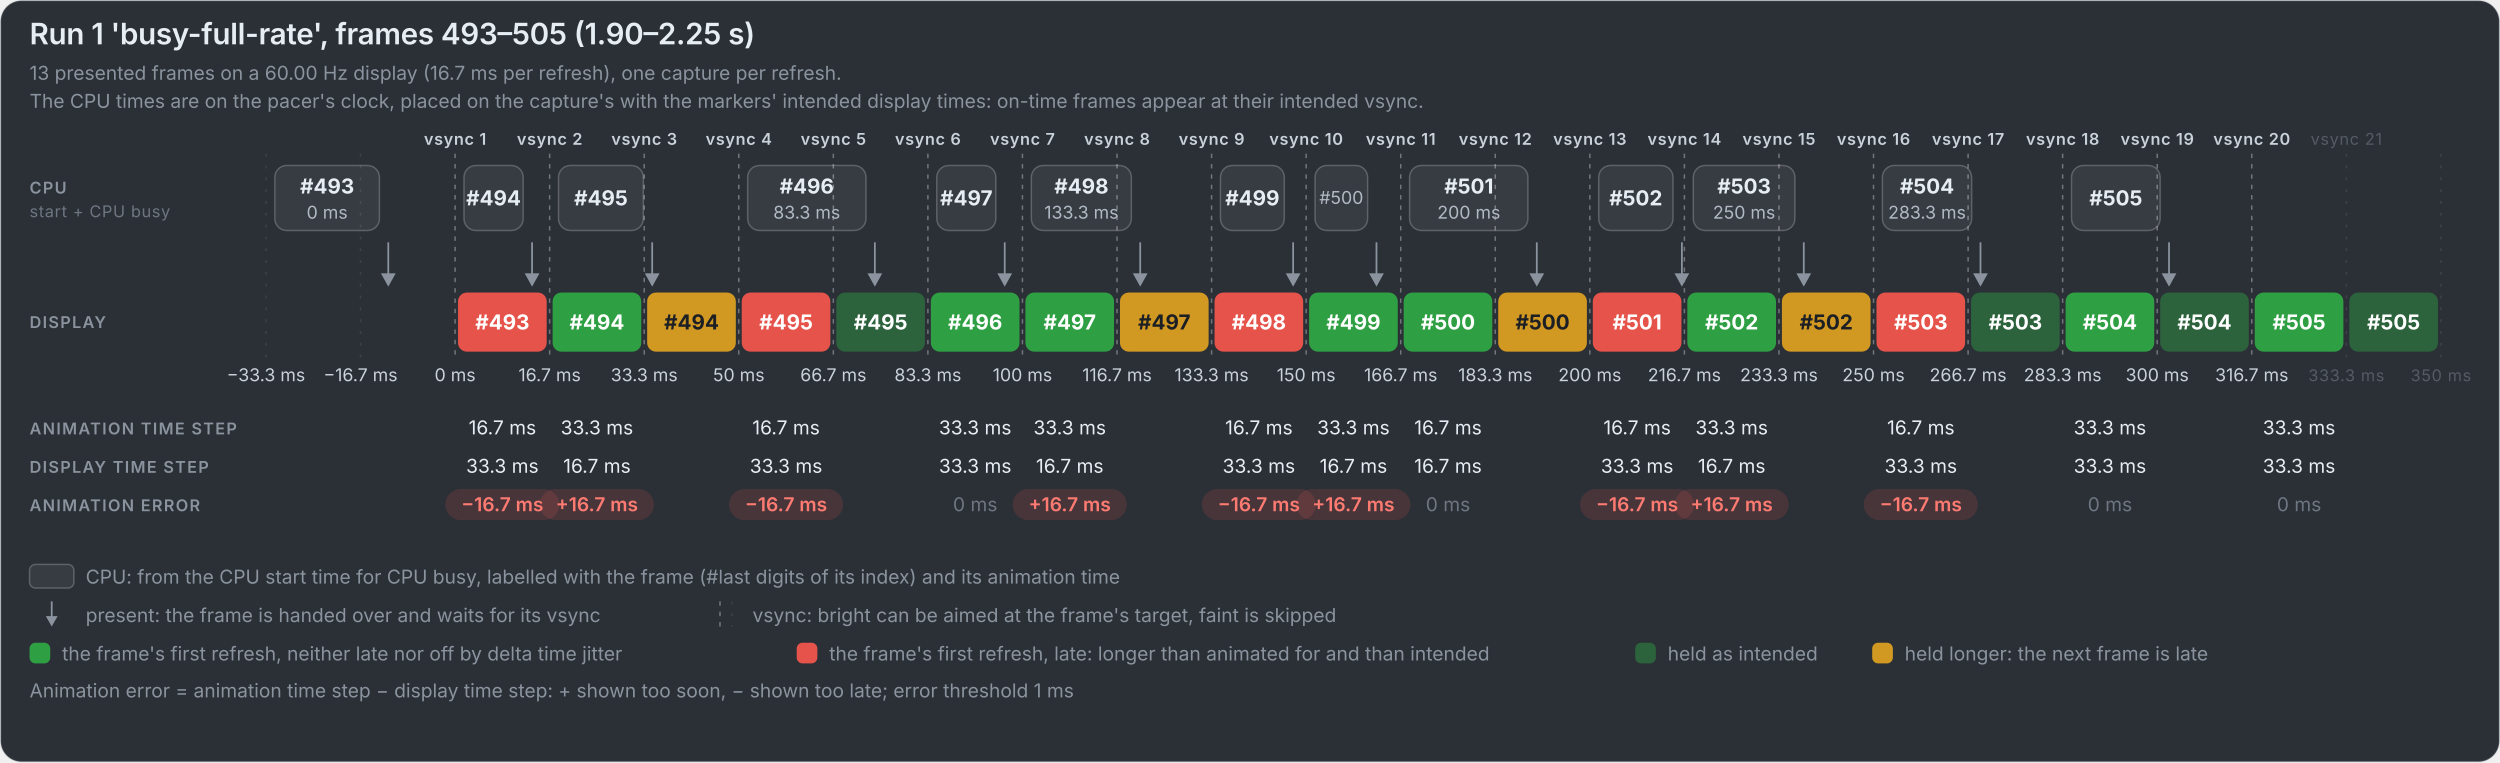
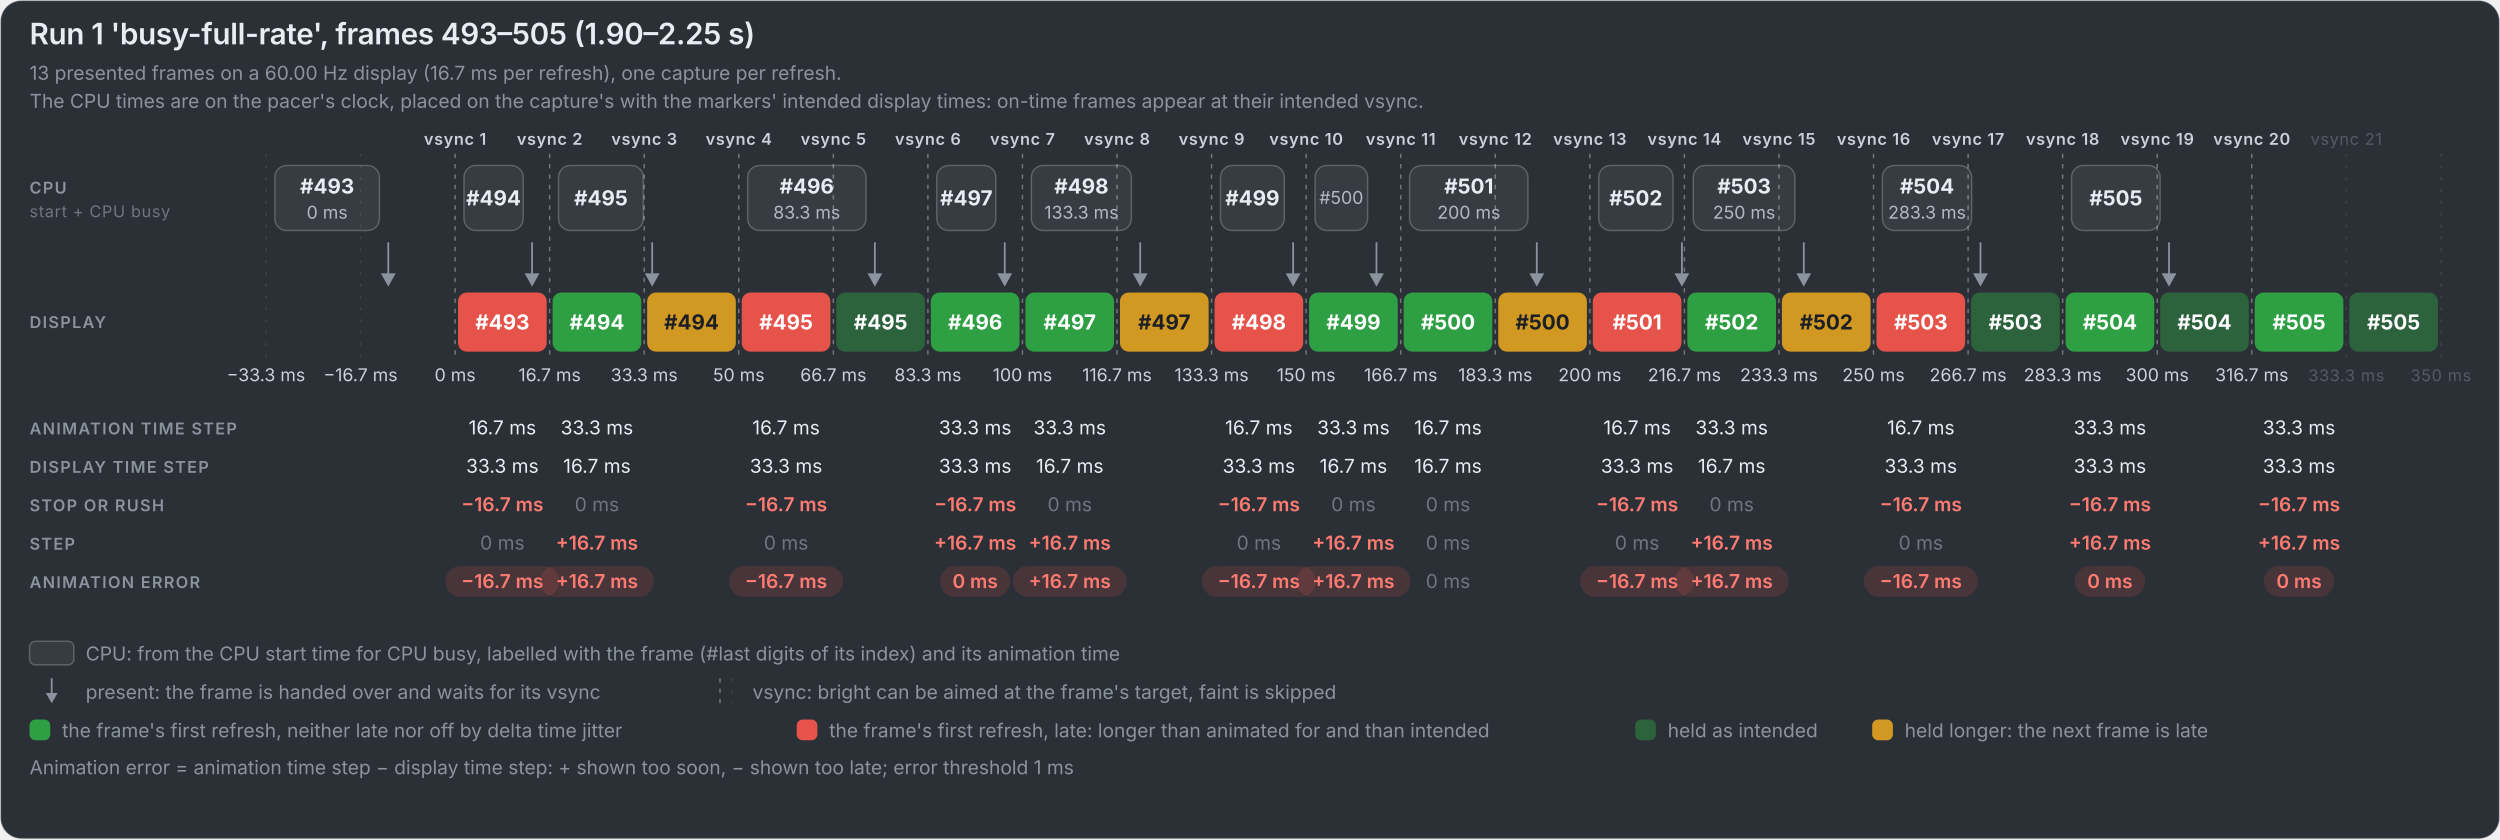
- <svg xmlns="http://www.w3.org/2000/svg" width="1692" height="516" viewBox="0 0 1692 516" role="img" aria-label="Run 1  'busy-full-rate', frames 493–505 (1.90–2.25 s)">
+ <svg xmlns="http://www.w3.org/2000/svg" width="1692" height="568" viewBox="0 0 1692 568" role="img" aria-label="Run 1  'busy-full-rate', frames 493–505 (1.90–2.25 s)">
  <style>
  text { font-family: "Segoe UI Variable Text", "Segoe UI", Inter, system-ui, -apple-system, "Helvetica Neue", Arial, sans-serif;
         font-size: 13px; fill: #e6edf3; font-variant-numeric: tabular-nums; }
  .card { fill: #1f242b; fill-opacity: 0.94; stroke: #8b949e; stroke-opacity: 0.25; stroke-width: 1; }
  .title { font-size: 20px; font-weight: 600; letter-spacing: -0.01em; }
  .sub { fill: #8b949e; }
  .label { font-size: 11px; font-weight: 600; letter-spacing: 0.08em; fill: #8b949e; }
  .vsync-n { font-size: 11px; fill: #6e7681; letter-spacing: 0.04em; }
  .axis { font-size: 12px; fill: #c9d1d9; }
  .vsync { stroke: #ffffff; stroke-opacity: 0.34; stroke-width: 1; stroke-dasharray: 3 4; }
  .vsync-skip { stroke: #ffffff; stroke-opacity: 0.09; stroke-width: 1; stroke-dasharray: 2 6; }
  .vsync-target { font-size: 11px; font-weight: 600; fill: #c9d1d9; letter-spacing: 0.04em; }
  .vsync-n-skip { font-size: 11px; fill: #545b64; letter-spacing: 0.04em; }
  .box { fill: #ffffff; fill-opacity: 0.06; stroke: #ffffff; stroke-opacity: 0.22; stroke-width: 1; }
  .frame { font-size: 14px; font-weight: 700; }
  .box-time { fill: #b1bac4; font-size: 12px; }
  .arrow { stroke: #8b949e; stroke-width: 1.2; }
  .arrowhead { fill: #8b949e; }
  .ok { fill: #2ea043; }
  .hold { fill: #2ea043; fill-opacity: 0.45; }
  .again { fill: #d29922; }
  .off { fill: #e5534b; }
  .off-jitter { fill: #e3b341; }
  .cell-text { font-size: 14px; font-weight: 700; fill: #ffffff; }
  .dark-text { fill: #1c1f24; }
  .zero { fill: #6e7681; }
  .err { fill: #ff7b72; font-weight: 600; }
  .err-pill { fill: #e5534b; fill-opacity: 0.16; }
  .err-jitter { fill: #e3b341; font-weight: 600; }
  .err-pill-jitter { fill: #e3b341; fill-opacity: 0.16; }
  .neutral { fill: #3d444d; }
  .lane { font-size: 15px; font-weight: 600; }
  .same { fill: #7ee787; font-weight: 600; }

  .tile { fill: #ffffff; fill-opacity: 0.05; stroke: #ffffff; stroke-opacity: 0.12; stroke-width: 1; }
  .tile-value { font-size: 20px; font-weight: 600; }
  .grid { stroke: #ffffff; stroke-opacity: 0.1; stroke-width: 1; }
  .zero-line { stroke: #ffffff; stroke-opacity: 0.45; stroke-width: 1; }
  .bar { fill: #e5534b; }
  .display-line { stroke: #2ea043; stroke-width: 2; fill: none; }
  .step-line { stroke: #58a6ff; stroke-width: 1.2; fill: none; stroke-linejoin: round; }
  .strip-a { fill: #6e7681; }
  .strip-b { fill: #adbac7; }
  .average-line { stroke: #d29922; stroke-width: 1.5; stroke-dasharray: 6 4; }
  .average-text { fill: #d29922; font-size: 12px; }

  .band { fill: #ffffff; fill-opacity: 0.06; }
  .error-refresh { stroke: #d29922; stroke-opacity: 0.8; stroke-width: 1; stroke-dasharray: 3 4; }
  .error-refresh-text { font-size: 11px; fill: #d29922; letter-spacing: 0.04em; }
  .held { stroke: #2ea043; stroke-width: 2.5; fill: none; }
  .held-late { stroke: #e5534b; stroke-width: 2.5; fill: none; }
  .bar-range { fill: #e5534b; fill-opacity: 0.3; }
  .static-band { fill: #a371f7; fill-opacity: 0.14; }
  .invalid-band { fill: #8b949e; fill-opacity: 0.16; }
  .invalid-hatch { stroke: #8b949e; stroke-opacity: 0.4; stroke-width: 1; fill: none; }
  .invalid-text { font-size: 11px; fill: #adbac7; letter-spacing: 0.04em; }
  .older-band { fill: #db61a2; fill-opacity: 0.22; }
  .older-text { font-size: 11px; fill: #db61a2; letter-spacing: 0.04em; }
+   .cell-note { font-size: 10px; font-weight: 600; fill: #1c1f24; }
  .static-text { font-size: 11px; fill: #a371f7; letter-spacing: 0.04em; }
  .strip-static-a { fill: #a371f7; fill-opacity: 0.55; }
  .strip-static-b { fill: #a371f7; fill-opacity: 0.85; }
  .held-older { stroke: #db61a2; stroke-width: 2.5; fill: none; }
  .held-dropped { stroke: #f0883e; stroke-width: 2.5; fill: none; }
  .held-failed { stroke: #c69c6d; stroke-width: 2.5; fill: none; }
  .held-unknown { stroke: #768390; stroke-width: 2.5; stroke-dasharray: 4 3; fill: none; }
  .held-range-older { fill: #db61a2; fill-opacity: 0.3; }
  .held-range-dropped { fill: #f0883e; fill-opacity: 0.3; }
  .held-range-failed { fill: #c69c6d; fill-opacity: 0.3; }
  .held-range-unknown { fill: #768390; fill-opacity: 0.3; }
  .held-fill-older { fill: #db61a2; }
  .held-fill-dropped { fill: #f0883e; }
  .held-fill-failed { fill: #c69c6d; }
  .held-fill-unknown { fill: #768390; }
  .strip-older { fill: #db61a2; }
  .strip-dropped { fill: #f0883e; }
  .strip-failed { fill: #c69c6d; }
  .key-pink { fill: #db61a2; }
  .key-orange { fill: #f0883e; }
  .key-tan { fill: #c69c6d; }
  .key-unknown { fill: #768390; }
  .key-faint { fill: #ffffff; fill-opacity: 0.3; }
  .key-amber { fill: #d29922; }
  .key-green { fill: #2ea043; }
  .key-red { fill: #e5534b; }
  .key-blue { fill: #58a6ff; }
  .key-blue-faint { fill: #58a6ff; fill-opacity: 0.45; }
  .key-violet-a { fill: #a371f7; fill-opacity: 0.55; }
  .key-violet-b { fill: #a371f7; fill-opacity: 0.85; }
  .key-grey { fill: #3d444d; }
  .held-fill { fill: #2ea043; }
  .held-fill-late { fill: #e5534b; }
  .held-range { fill: #2ea043; fill-opacity: 0.3; }
  .held-range-late { fill: #e5534b; fill-opacity: 0.3; }
  .riser { stroke: #ffffff; stroke-opacity: 0.3; stroke-width: 1; fill: none; }
  .late-line { stroke: #e5534b; stroke-width: 1.5; fill: none; stroke-linejoin: round; }
  .late-line-adapted { stroke: #d29922; stroke-width: 1.5; fill: none; stroke-linejoin: round; }
  .late-line-none { stroke: #2ea043; stroke-width: 1.5; fill: none; stroke-linejoin: round; }
  .frametime { stroke: #58a6ff; stroke-width: 2.5; fill: none; }
  .frametime-range { fill: #58a6ff; fill-opacity: 0.3; }
  .step-range { fill: #58a6ff; fill-opacity: 0.25; }
  .frametime-fill { fill: #58a6ff; }
  .cpu-busy { fill: #58a6ff; fill-opacity: 0.22; }
  .strip-late { fill: #e5534b; }
  .bar-jitter { fill: #e3b341; }
  .bar-range-jitter { fill: #e3b341; fill-opacity: 0.3; }
  .strip-jitter { fill: #e3b341; }
  .key-jitter { fill: #e3b341; }
  .hist-bar { fill: #58a6ff; }
  .curve { stroke: #58a6ff; stroke-width: 2; fill: none; stroke-linejoin: round; }
  .clip-mark { fill: #e5534b; }
  .clip-text { font-size: 11px; fill: #e6edf3; }
  .warn { fill: #d29922; }
  .warn-band { fill: #d29922; fill-opacity: 0.1; stroke: #d29922; stroke-opacity: 0.9; stroke-width: 1.5; }
  .pacing-band { fill-opacity: 0.03; }
  .warn-label { font-size: 13px; font-weight: 700; letter-spacing: 0.08em; fill: #d29922; }
  .warn-title { font-size: 14px; font-weight: 600; }
  .warn-text { fill: #e6edf3; }
  .event-track { fill: #ffffff; fill-opacity: 0.05; }
  .event-dropped { fill: #f0883e; }
  .event-failed { fill: #c69c6d; }
  .event-older { fill: #db61a2; }
  .event-torn { fill: #39c5cf; }
  .event-gap { fill: #768390; }
  .event-undecoded { fill: #545d68; }
  .key-cyan { fill: #39c5cf; }
  .key-undecoded { fill: #545d68; }
  .ref-target { stroke: #adbac7; stroke-width: 1.5; stroke-dasharray: 5 4; fill: none; }
  .ref-preferred { stroke: #d29922; stroke-width: 1.5; stroke-dasharray: 5 4; fill: none; }
  .key-light { fill: #adbac7; }
</style>
-   <rect class="card" x="0.5" y="0.5" width="1691" height="515" rx="14" />
+   <rect class="card" x="0.5" y="0.5" width="1691" height="567" rx="14" />
  <text x="20.0" y="30.0" text-anchor="start" class="title">Run 1  'busy-full-rate', frames 493–505 (1.90–2.25 s)</text>
  <text x="20.0" y="54.0" text-anchor="start" class="sub">13 presented frames on a 60.00 Hz display (16.7 ms per refresh), one capture per refresh.</text>
  <text x="20.0" y="73.0" text-anchor="start" class="sub">The CPU times are on the pacer's clock, placed on the capture's with the markers' intended display times: on-time frames appear at their intended vsync.</text>
  <g transform="translate(0 0)">
    <line class="vsync-skip" x1="180.0" y1="104" x2="180.0" y2="243.0" />
    <text x="180.0" y="258.0" text-anchor="middle" class="axis">−33.3 ms</text>
    <line class="vsync-skip" x1="244.0" y1="104" x2="244.0" y2="243.0" />
    <text x="244.0" y="258.0" text-anchor="middle" class="axis">−16.7 ms</text>
    <line class="vsync" x1="308.0" y1="104" x2="308.0" y2="243.0" />
    <text x="308.0" y="258.0" text-anchor="middle" class="axis">0 ms</text>
    <text x="308.0" y="98.0" text-anchor="middle" class="vsync-target">vsync 1</text>
    <line class="vsync" x1="372.0" y1="104" x2="372.0" y2="243.0" />
    <text x="372.0" y="258.0" text-anchor="middle" class="axis">16.7 ms</text>
    <text x="372.0" y="98.0" text-anchor="middle" class="vsync-target">vsync 2</text>
    <line class="vsync" x1="436.0" y1="104" x2="436.0" y2="243.0" />
    <text x="436.0" y="258.0" text-anchor="middle" class="axis">33.3 ms</text>
    <text x="436.0" y="98.0" text-anchor="middle" class="vsync-target">vsync 3</text>
    <line class="vsync" x1="500.0" y1="104" x2="500.0" y2="243.0" />
    <text x="500.0" y="258.0" text-anchor="middle" class="axis">50 ms</text>
    <text x="500.0" y="98.0" text-anchor="middle" class="vsync-target">vsync 4</text>
    <line class="vsync" x1="564.0" y1="104" x2="564.0" y2="243.0" />
    <text x="564.0" y="258.0" text-anchor="middle" class="axis">66.7 ms</text>
    <text x="564.0" y="98.0" text-anchor="middle" class="vsync-target">vsync 5</text>
    <line class="vsync" x1="628.0" y1="104" x2="628.0" y2="243.0" />
    <text x="628.0" y="258.0" text-anchor="middle" class="axis">83.3 ms</text>
    <text x="628.0" y="98.0" text-anchor="middle" class="vsync-target">vsync 6</text>
    <line class="vsync" x1="692.0" y1="104" x2="692.0" y2="243.0" />
    <text x="692.0" y="258.0" text-anchor="middle" class="axis">100 ms</text>
    <text x="692.0" y="98.0" text-anchor="middle" class="vsync-target">vsync 7</text>
    <line class="vsync" x1="756.0" y1="104" x2="756.0" y2="243.0" />
    <text x="756.0" y="258.0" text-anchor="middle" class="axis">116.7 ms</text>
    <text x="756.0" y="98.0" text-anchor="middle" class="vsync-target">vsync 8</text>
    <line class="vsync" x1="820.0" y1="104" x2="820.0" y2="243.0" />
    <text x="820.0" y="258.0" text-anchor="middle" class="axis">133.3 ms</text>
    <text x="820.0" y="98.0" text-anchor="middle" class="vsync-target">vsync 9</text>
    <line class="vsync" x1="884.0" y1="104" x2="884.0" y2="243.0" />
    <text x="884.0" y="258.0" text-anchor="middle" class="axis">150 ms</text>
    <text x="884.0" y="98.0" text-anchor="middle" class="vsync-target">vsync 10</text>
    <line class="vsync" x1="948.0" y1="104" x2="948.0" y2="243.0" />
    <text x="948.0" y="258.0" text-anchor="middle" class="axis">166.7 ms</text>
    <text x="948.0" y="98.0" text-anchor="middle" class="vsync-target">vsync 11</text>
    <line class="vsync" x1="1012.0" y1="104" x2="1012.0" y2="243.0" />
    <text x="1012.0" y="258.0" text-anchor="middle" class="axis">183.3 ms</text>
    <text x="1012.0" y="98.0" text-anchor="middle" class="vsync-target">vsync 12</text>
    <line class="vsync" x1="1076.0" y1="104" x2="1076.0" y2="243.0" />
    <text x="1076.0" y="258.0" text-anchor="middle" class="axis">200 ms</text>
    <text x="1076.0" y="98.0" text-anchor="middle" class="vsync-target">vsync 13</text>
    <line class="vsync" x1="1140.0" y1="104" x2="1140.0" y2="243.0" />
    <text x="1140.0" y="258.0" text-anchor="middle" class="axis">216.7 ms</text>
    <text x="1140.0" y="98.0" text-anchor="middle" class="vsync-target">vsync 14</text>
    <line class="vsync" x1="1204.0" y1="104" x2="1204.0" y2="243.0" />
    <text x="1204.0" y="258.0" text-anchor="middle" class="axis">233.3 ms</text>
    <text x="1204.0" y="98.0" text-anchor="middle" class="vsync-target">vsync 15</text>
    <line class="vsync" x1="1268.0" y1="104" x2="1268.0" y2="243.0" />
    <text x="1268.0" y="258.0" text-anchor="middle" class="axis">250 ms</text>
    <text x="1268.0" y="98.0" text-anchor="middle" class="vsync-target">vsync 16</text>
    <line class="vsync" x1="1332.0" y1="104" x2="1332.0" y2="243.0" />
    <text x="1332.0" y="258.0" text-anchor="middle" class="axis">266.7 ms</text>
    <text x="1332.0" y="98.0" text-anchor="middle" class="vsync-target">vsync 17</text>
    <line class="vsync" x1="1396.0" y1="104" x2="1396.0" y2="243.0" />
    <text x="1396.0" y="258.0" text-anchor="middle" class="axis">283.3 ms</text>
    <text x="1396.0" y="98.0" text-anchor="middle" class="vsync-target">vsync 18</text>
    <line class="vsync" x1="1460.0" y1="104" x2="1460.0" y2="243.0" />
    <text x="1460.0" y="258.0" text-anchor="middle" class="axis">300 ms</text>
    <text x="1460.0" y="98.0" text-anchor="middle" class="vsync-target">vsync 19</text>
    <line class="vsync" x1="1524.0" y1="104" x2="1524.0" y2="243.0" />
    <text x="1524.0" y="258.0" text-anchor="middle" class="axis">316.7 ms</text>
    <text x="1524.0" y="98.0" text-anchor="middle" class="vsync-target">vsync 20</text>
    <line class="vsync-skip" x1="1588.0" y1="104" x2="1588.0" y2="243.0" />
    <text x="1588.0" y="258.0" text-anchor="middle" class="vsync-n-skip">333.3 ms</text>
    <text x="1588.0" y="98.0" text-anchor="middle" class="vsync-n-skip">vsync 21</text>
    <line class="vsync-skip" x1="1652.0" y1="104" x2="1652.0" y2="243.0" />
    <text x="1652.0" y="258.0" text-anchor="middle" class="vsync-n-skip">350 ms</text>
    <text x="20.0" y="131.0" text-anchor="start" class="label">CPU</text>
    <text x="20.0" y="147.0" text-anchor="start" class="vsync-n">start + CPU busy</text>
    <text x="20.0" y="222.0" text-anchor="start" class="label">DISPLAY</text>
    <text x="20.0" y="294.0" text-anchor="start" class="label">ANIMATION TIME STEP</text>
    <text x="20.0" y="320.0" text-anchor="start" class="label">DISPLAY TIME STEP</text>
-     <text x="20.0" y="346.0" text-anchor="start" class="label">ANIMATION ERROR</text>
+     <text x="20.0" y="346.0" text-anchor="start" class="label">STOP OR RUSH</text>
+     <text x="20.0" y="372.0" text-anchor="start" class="label">STEP</text>
+     <text x="20.0" y="398.0" text-anchor="start" class="label">ANIMATION ERROR</text>
    <rect class="box" x="186.0" y="112.0" width="70.8" height="44" rx="8" />
    <text x="221.4" y="131.0" text-anchor="middle" class="frame">#493</text>
    <text x="221.4" y="148.0" text-anchor="middle" class="box-time">0 ms</text>
    <line class="arrow" x1="262.8" y1="164.0" x2="262.8" y2="186.0" />
    <path class="arrowhead" d="M257.8,185.0 L267.8,185.0 L262.8,194.0 z" />
    <rect class="box" x="314.0" y="112.0" width="40.1" height="44" rx="8" />
    <text x="334.0" y="139.0" text-anchor="middle" class="frame">#494</text>
    <line class="arrow" x1="360.1" y1="164.0" x2="360.1" y2="186.0" />
    <path class="arrowhead" d="M355.1,185.0 L365.1,185.0 L360.1,194.0 z" />
    <rect class="box" x="378.0" y="112.0" width="57.4" height="44" rx="8" />
    <text x="406.7" y="139.0" text-anchor="middle" class="frame">#495</text>
    <line class="arrow" x1="441.4" y1="164.0" x2="441.4" y2="186.0" />
    <path class="arrowhead" d="M436.4,185.0 L446.4,185.0 L441.4,194.0 z" />
    <rect class="box" x="506.0" y="112.0" width="80.1" height="44" rx="8" />
    <text x="546.0" y="131.0" text-anchor="middle" class="frame">#496</text>
    <text x="546.0" y="148.0" text-anchor="middle" class="box-time">83.3 ms</text>
    <line class="arrow" x1="592.1" y1="164.0" x2="592.1" y2="186.0" />
    <path class="arrowhead" d="M587.1,185.0 L597.1,185.0 L592.1,194.0 z" />
    <rect class="box" x="634.0" y="112.0" width="40.0" height="44" rx="8" />
    <text x="654.0" y="139.0" text-anchor="middle" class="frame">#497</text>
    <line class="arrow" x1="680.0" y1="164.0" x2="680.0" y2="186.0" />
    <path class="arrowhead" d="M675.0,185.0 L685.0,185.0 L680.0,194.0 z" />
    <rect class="box" x="698.0" y="112.0" width="67.7" height="44" rx="8" />
    <text x="731.9" y="131.0" text-anchor="middle" class="frame">#498</text>
    <text x="731.9" y="148.0" text-anchor="middle" class="box-time">133.3 ms</text>
    <line class="arrow" x1="771.7" y1="164.0" x2="771.7" y2="186.0" />
    <path class="arrowhead" d="M766.7,185.0 L776.7,185.0 L771.7,194.0 z" />
    <rect class="box" x="826.0" y="112.0" width="43.2" height="44" rx="8" />
    <text x="847.6" y="139.0" text-anchor="middle" class="frame">#499</text>
    <line class="arrow" x1="875.2" y1="164.0" x2="875.2" y2="186.0" />
    <path class="arrowhead" d="M870.2,185.0 L880.2,185.0 L875.2,194.0 z" />
    <rect class="box" x="890.0" y="112.0" width="35.6" height="44" rx="8" />
    <text x="907.8" y="138.0" text-anchor="middle" class="box-time">#500</text>
    <line class="arrow" x1="931.6" y1="164.0" x2="931.6" y2="186.0" />
    <path class="arrowhead" d="M926.6,185.0 L936.6,185.0 L931.6,194.0 z" />
    <rect class="box" x="954.0" y="112.0" width="80.1" height="44" rx="8" />
    <text x="994.1" y="131.0" text-anchor="middle" class="frame">#501</text>
    <text x="994.1" y="148.0" text-anchor="middle" class="box-time">200 ms</text>
    <line class="arrow" x1="1040.1" y1="164.0" x2="1040.1" y2="186.0" />
    <path class="arrowhead" d="M1035.1,185.0 L1045.1,185.0 L1040.1,194.0 z" />
    <rect class="box" x="1082.0" y="112.0" width="50.3" height="44" rx="8" />
    <text x="1107.1" y="139.0" text-anchor="middle" class="frame">#502</text>
    <line class="arrow" x1="1138.3" y1="164.0" x2="1138.3" y2="186.0" />
    <path class="arrowhead" d="M1133.3,185.0 L1143.3,185.0 L1138.3,194.0 z" />
    <rect class="box" x="1146.0" y="112.0" width="68.8" height="44" rx="8" />
    <text x="1180.4" y="131.0" text-anchor="middle" class="frame">#503</text>
    <text x="1180.4" y="148.0" text-anchor="middle" class="box-time">250 ms</text>
    <line class="arrow" x1="1220.8" y1="164.0" x2="1220.8" y2="186.0" />
    <path class="arrowhead" d="M1215.8,185.0 L1225.8,185.0 L1220.8,194.0 z" />
    <rect class="box" x="1274.0" y="112.0" width="60.4" height="44" rx="8" />
    <text x="1304.2" y="131.0" text-anchor="middle" class="frame">#504</text>
    <text x="1304.2" y="148.0" text-anchor="middle" class="box-time">283.3 ms</text>
    <line class="arrow" x1="1340.4" y1="164.0" x2="1340.4" y2="186.0" />
    <path class="arrowhead" d="M1335.4,185.0 L1345.4,185.0 L1340.4,194.0 z" />
    <rect class="box" x="1402.0" y="112.0" width="60.0" height="44" rx="8" />
    <text x="1432.0" y="139.0" text-anchor="middle" class="frame">#505</text>
    <line class="arrow" x1="1468.0" y1="164.0" x2="1468.0" y2="186.0" />
    <path class="arrowhead" d="M1463.0,185.0 L1473.0,185.0 L1468.0,194.0 z" />
    <rect class="off" x="310.0" y="198.0" width="60.0" height="40" rx="6" />
    <text x="340.0" y="223.0" text-anchor="middle" class="cell-text">#493</text>
    <text x="340.0" y="294.0" text-anchor="middle">16.7 ms</text>
    <text x="340.0" y="320.0" text-anchor="middle">33.3 ms</text>
-     <rect class="err-pill" x="301.4" y="331.0" width="77.2" height="21" rx="10.5" />
    <text x="340.0" y="346.0" text-anchor="middle" class="err">−16.7 ms</text>
+     <text x="340.0" y="372.0" text-anchor="middle" class="zero">0 ms</text>
+     <rect class="err-pill" x="301.4" y="383.0" width="77.2" height="21" rx="10.5" />
+     <text x="340.0" y="398.0" text-anchor="middle" class="err">−16.7 ms</text>
    <rect class="ok" x="374.0" y="198.0" width="60.0" height="40" rx="6" />
    <text x="404.0" y="223.0" text-anchor="middle" class="cell-text">#494</text>
    <rect class="again" x="438.0" y="198.0" width="60.0" height="40" rx="6" />
    <text x="468.0" y="223.0" text-anchor="middle" class="cell-text dark-text">#494</text>
    <text x="404.0" y="294.0" text-anchor="middle">33.3 ms</text>
    <text x="404.0" y="320.0" text-anchor="middle">16.7 ms</text>
-     <rect class="err-pill" x="365.4" y="331.0" width="77.2" height="21" rx="10.5" />
-     <text x="404.0" y="346.0" text-anchor="middle" class="err">+16.7 ms</text>
+     <text x="404.0" y="346.0" text-anchor="middle" class="zero">0 ms</text>
+     <text x="404.0" y="372.0" text-anchor="middle" class="err">+16.7 ms</text>
+     <rect class="err-pill" x="365.4" y="383.0" width="77.2" height="21" rx="10.5" />
+     <text x="404.0" y="398.0" text-anchor="middle" class="err">+16.7 ms</text>
    <rect class="off" x="502.0" y="198.0" width="60.0" height="40" rx="6" />
    <text x="532.0" y="223.0" text-anchor="middle" class="cell-text">#495</text>
    <rect class="hold" x="566.0" y="198.0" width="60.0" height="40" rx="6" />
    <text x="596.0" y="223.0" text-anchor="middle" class="cell-text">#495</text>
    <text x="532.0" y="294.0" text-anchor="middle">16.7 ms</text>
    <text x="532.0" y="320.0" text-anchor="middle">33.3 ms</text>
-     <rect class="err-pill" x="493.4" y="331.0" width="77.2" height="21" rx="10.5" />
    <text x="532.0" y="346.0" text-anchor="middle" class="err">−16.7 ms</text>
+     <text x="532.0" y="372.0" text-anchor="middle" class="zero">0 ms</text>
+     <rect class="err-pill" x="493.4" y="383.0" width="77.2" height="21" rx="10.5" />
+     <text x="532.0" y="398.0" text-anchor="middle" class="err">−16.7 ms</text>
    <rect class="ok" x="630.0" y="198.0" width="60.0" height="40" rx="6" />
    <text x="660.0" y="223.0" text-anchor="middle" class="cell-text">#496</text>
    <text x="660.0" y="294.0" text-anchor="middle">33.3 ms</text>
    <text x="660.0" y="320.0" text-anchor="middle">33.3 ms</text>
-     <text x="660.0" y="346.0" text-anchor="middle" class="zero">0 ms</text>
+     <text x="660.0" y="346.0" text-anchor="middle" class="err">−16.7 ms</text>
+     <text x="660.0" y="372.0" text-anchor="middle" class="err">+16.7 ms</text>
+     <rect class="err-pill" x="636.2" y="383.0" width="47.6" height="21" rx="10.5" />
+     <text x="660.0" y="398.0" text-anchor="middle" class="err">0 ms</text>
    <rect class="ok" x="694.0" y="198.0" width="60.0" height="40" rx="6" />
    <text x="724.0" y="223.0" text-anchor="middle" class="cell-text">#497</text>
    <rect class="again" x="758.0" y="198.0" width="60.0" height="40" rx="6" />
    <text x="788.0" y="223.0" text-anchor="middle" class="cell-text dark-text">#497</text>
    <text x="724.0" y="294.0" text-anchor="middle">33.3 ms</text>
    <text x="724.0" y="320.0" text-anchor="middle">16.7 ms</text>
-     <rect class="err-pill" x="685.4" y="331.0" width="77.2" height="21" rx="10.5" />
-     <text x="724.0" y="346.0" text-anchor="middle" class="err">+16.7 ms</text>
+     <text x="724.0" y="346.0" text-anchor="middle" class="zero">0 ms</text>
+     <text x="724.0" y="372.0" text-anchor="middle" class="err">+16.7 ms</text>
+     <rect class="err-pill" x="685.4" y="383.0" width="77.2" height="21" rx="10.5" />
+     <text x="724.0" y="398.0" text-anchor="middle" class="err">+16.7 ms</text>
    <rect class="off" x="822.0" y="198.0" width="60.0" height="40" rx="6" />
    <text x="852.0" y="223.0" text-anchor="middle" class="cell-text">#498</text>
    <text x="852.0" y="294.0" text-anchor="middle">16.7 ms</text>
    <text x="852.0" y="320.0" text-anchor="middle">33.3 ms</text>
-     <rect class="err-pill" x="813.4" y="331.0" width="77.2" height="21" rx="10.5" />
    <text x="852.0" y="346.0" text-anchor="middle" class="err">−16.7 ms</text>
+     <text x="852.0" y="372.0" text-anchor="middle" class="zero">0 ms</text>
+     <rect class="err-pill" x="813.4" y="383.0" width="77.2" height="21" rx="10.5" />
+     <text x="852.0" y="398.0" text-anchor="middle" class="err">−16.7 ms</text>
    <rect class="ok" x="886.0" y="198.0" width="60.0" height="40" rx="6" />
    <text x="916.0" y="223.0" text-anchor="middle" class="cell-text">#499</text>
    <text x="916.0" y="294.0" text-anchor="middle">33.3 ms</text>
    <text x="916.0" y="320.0" text-anchor="middle">16.7 ms</text>
-     <rect class="err-pill" x="877.4" y="331.0" width="77.2" height="21" rx="10.5" />
-     <text x="916.0" y="346.0" text-anchor="middle" class="err">+16.7 ms</text>
+     <text x="916.0" y="346.0" text-anchor="middle" class="zero">0 ms</text>
+     <text x="916.0" y="372.0" text-anchor="middle" class="err">+16.7 ms</text>
+     <rect class="err-pill" x="877.4" y="383.0" width="77.2" height="21" rx="10.5" />
+     <text x="916.0" y="398.0" text-anchor="middle" class="err">+16.7 ms</text>
    <rect class="ok" x="950.0" y="198.0" width="60.0" height="40" rx="6" />
    <text x="980.0" y="223.0" text-anchor="middle" class="cell-text">#500</text>
    <rect class="again" x="1014.0" y="198.0" width="60.0" height="40" rx="6" />
    <text x="1044.0" y="223.0" text-anchor="middle" class="cell-text dark-text">#500</text>
    <text x="980.0" y="294.0" text-anchor="middle">16.7 ms</text>
    <text x="980.0" y="320.0" text-anchor="middle">16.7 ms</text>
    <text x="980.0" y="346.0" text-anchor="middle" class="zero">0 ms</text>
+     <text x="980.0" y="372.0" text-anchor="middle" class="zero">0 ms</text>
+     <text x="980.0" y="398.0" text-anchor="middle" class="zero">0 ms</text>
    <rect class="off" x="1078.0" y="198.0" width="60.0" height="40" rx="6" />
    <text x="1108.0" y="223.0" text-anchor="middle" class="cell-text">#501</text>
    <text x="1108.0" y="294.0" text-anchor="middle">16.7 ms</text>
    <text x="1108.0" y="320.0" text-anchor="middle">33.3 ms</text>
-     <rect class="err-pill" x="1069.4" y="331.0" width="77.2" height="21" rx="10.5" />
    <text x="1108.0" y="346.0" text-anchor="middle" class="err">−16.7 ms</text>
+     <text x="1108.0" y="372.0" text-anchor="middle" class="zero">0 ms</text>
+     <rect class="err-pill" x="1069.4" y="383.0" width="77.2" height="21" rx="10.5" />
+     <text x="1108.0" y="398.0" text-anchor="middle" class="err">−16.7 ms</text>
    <rect class="ok" x="1142.0" y="198.0" width="60.0" height="40" rx="6" />
    <text x="1172.0" y="223.0" text-anchor="middle" class="cell-text">#502</text>
    <rect class="again" x="1206.0" y="198.0" width="60.0" height="40" rx="6" />
    <text x="1236.0" y="223.0" text-anchor="middle" class="cell-text dark-text">#502</text>
    <text x="1172.0" y="294.0" text-anchor="middle">33.3 ms</text>
    <text x="1172.0" y="320.0" text-anchor="middle">16.7 ms</text>
-     <rect class="err-pill" x="1133.4" y="331.0" width="77.2" height="21" rx="10.5" />
-     <text x="1172.0" y="346.0" text-anchor="middle" class="err">+16.7 ms</text>
+     <text x="1172.0" y="346.0" text-anchor="middle" class="zero">0 ms</text>
+     <text x="1172.0" y="372.0" text-anchor="middle" class="err">+16.7 ms</text>
+     <rect class="err-pill" x="1133.4" y="383.0" width="77.2" height="21" rx="10.5" />
+     <text x="1172.0" y="398.0" text-anchor="middle" class="err">+16.7 ms</text>
    <rect class="off" x="1270.0" y="198.0" width="60.0" height="40" rx="6" />
    <text x="1300.0" y="223.0" text-anchor="middle" class="cell-text">#503</text>
    <rect class="hold" x="1334.0" y="198.0" width="60.0" height="40" rx="6" />
    <text x="1364.0" y="223.0" text-anchor="middle" class="cell-text">#503</text>
    <text x="1300.0" y="294.0" text-anchor="middle">16.7 ms</text>
    <text x="1300.0" y="320.0" text-anchor="middle">33.3 ms</text>
-     <rect class="err-pill" x="1261.4" y="331.0" width="77.2" height="21" rx="10.5" />
    <text x="1300.0" y="346.0" text-anchor="middle" class="err">−16.7 ms</text>
+     <text x="1300.0" y="372.0" text-anchor="middle" class="zero">0 ms</text>
+     <rect class="err-pill" x="1261.4" y="383.0" width="77.2" height="21" rx="10.5" />
+     <text x="1300.0" y="398.0" text-anchor="middle" class="err">−16.7 ms</text>
    <rect class="ok" x="1398.0" y="198.0" width="60.0" height="40" rx="6" />
    <text x="1428.0" y="223.0" text-anchor="middle" class="cell-text">#504</text>
    <rect class="hold" x="1462.0" y="198.0" width="60.0" height="40" rx="6" />
    <text x="1492.0" y="223.0" text-anchor="middle" class="cell-text">#504</text>
    <text x="1428.0" y="294.0" text-anchor="middle">33.3 ms</text>
    <text x="1428.0" y="320.0" text-anchor="middle">33.3 ms</text>
-     <text x="1428.0" y="346.0" text-anchor="middle" class="zero">0 ms</text>
+     <text x="1428.0" y="346.0" text-anchor="middle" class="err">−16.7 ms</text>
+     <text x="1428.0" y="372.0" text-anchor="middle" class="err">+16.7 ms</text>
+     <rect class="err-pill" x="1404.2" y="383.0" width="47.6" height="21" rx="10.5" />
+     <text x="1428.0" y="398.0" text-anchor="middle" class="err">0 ms</text>
    <rect class="ok" x="1526.0" y="198.0" width="60.0" height="40" rx="6" />
    <text x="1556.0" y="223.0" text-anchor="middle" class="cell-text">#505</text>
    <rect class="hold" x="1590.0" y="198.0" width="60.0" height="40" rx="6" />
    <text x="1620.0" y="223.0" text-anchor="middle" class="cell-text">#505</text>
    <text x="1556.0" y="294.0" text-anchor="middle">33.3 ms</text>
    <text x="1556.0" y="320.0" text-anchor="middle">33.3 ms</text>
-     <text x="1556.0" y="346.0" text-anchor="middle" class="zero">0 ms</text>
-     <rect class="box" x="20" y="382.0" width="30" height="16" rx="4" />
-     <text x="58.0" y="395.0" text-anchor="start" class="sub">CPU: from the CPU start time for CPU busy, labelled with the frame (#last digits of its index) and its animation time</text>
-     <line class="arrow" x1="35.0" y1="407.0" x2="35.0" y2="418.0" />
-     <path class="arrowhead" d="M31.0,417.0 L39.0,417.0 L35.0,424.0 z" />
-     <text x="58.0" y="421.0" text-anchor="start" class="sub">present: the frame is handed over and waits for its vsync</text>
-     <line class="vsync" x1="487.3" y1="407.0" x2="487.3" y2="424.0" />
-     <line class="vsync-skip" x1="495.3" y1="407.0" x2="495.3" y2="424.0" />
-     <text x="509.3" y="421.0" text-anchor="start" class="sub">vsync: bright can be aimed at the frame's target, faint is skipped</text>
-     <rect class="ok" x="20.0" y="435.0" width="14" height="14" rx="4" />
-     <text x="42.0" y="447.0" text-anchor="start" class="sub">the frame's first refresh, neither late nor off by delta time jitter</text>
-     <rect class="off" x="539.2" y="435.0" width="14" height="14" rx="4" />
-     <text x="561.2" y="447.0" text-anchor="start" class="sub">the frame's first refresh, late: longer than animated for and than intended</text>
-     <rect class="hold" x="1106.7" y="435.0" width="14" height="14" rx="4" />
-     <text x="1128.7" y="447.0" text-anchor="start" class="sub">held as intended</text>
-     <rect class="again" x="1267.1" y="435.0" width="14" height="14" rx="4" />
-     <text x="1289.1" y="447.0" text-anchor="start" class="sub">held longer: the next frame is late</text>
-     <text x="20.0" y="472.0" text-anchor="start" class="sub">Animation error = animation time step − display time step: + shown too soon, − shown too late; error threshold 1 ms</text>
+     <text x="1556.0" y="346.0" text-anchor="middle" class="err">−16.7 ms</text>
+     <text x="1556.0" y="372.0" text-anchor="middle" class="err">+16.7 ms</text>
+     <rect class="err-pill" x="1532.2" y="383.0" width="47.6" height="21" rx="10.5" />
+     <text x="1556.0" y="398.0" text-anchor="middle" class="err">0 ms</text>
+     <rect class="box" x="20" y="434.0" width="30" height="16" rx="4" />
+     <text x="58.0" y="447.0" text-anchor="start" class="sub">CPU: from the CPU start time for CPU busy, labelled with the frame (#last digits of its index) and its animation time</text>
+     <line class="arrow" x1="35.0" y1="459.0" x2="35.0" y2="470.0" />
+     <path class="arrowhead" d="M31.0,469.0 L39.0,469.0 L35.0,476.0 z" />
+     <text x="58.0" y="473.0" text-anchor="start" class="sub">present: the frame is handed over and waits for its vsync</text>
+     <line class="vsync" x1="487.3" y1="459.0" x2="487.3" y2="476.0" />
+     <line class="vsync-skip" x1="495.3" y1="459.0" x2="495.3" y2="476.0" />
+     <text x="509.3" y="473.0" text-anchor="start" class="sub">vsync: bright can be aimed at the frame's target, faint is skipped</text>
+     <rect class="ok" x="20.0" y="487.0" width="14" height="14" rx="4" />
+     <text x="42.0" y="499.0" text-anchor="start" class="sub">the frame's first refresh, neither late nor off by delta time jitter</text>
+     <rect class="off" x="539.2" y="487.0" width="14" height="14" rx="4" />
+     <text x="561.2" y="499.0" text-anchor="start" class="sub">the frame's first refresh, late: longer than animated for and than intended</text>
+     <rect class="hold" x="1106.7" y="487.0" width="14" height="14" rx="4" />
+     <text x="1128.7" y="499.0" text-anchor="start" class="sub">held as intended</text>
+     <rect class="again" x="1267.1" y="487.0" width="14" height="14" rx="4" />
+     <text x="1289.1" y="499.0" text-anchor="start" class="sub">held longer: the next frame is late</text>
+     <text x="20.0" y="524.0" text-anchor="start" class="sub">Animation error = animation time step − display time step: + shown too soon, − shown too late; error threshold 1 ms</text>
  </g>
</svg>
